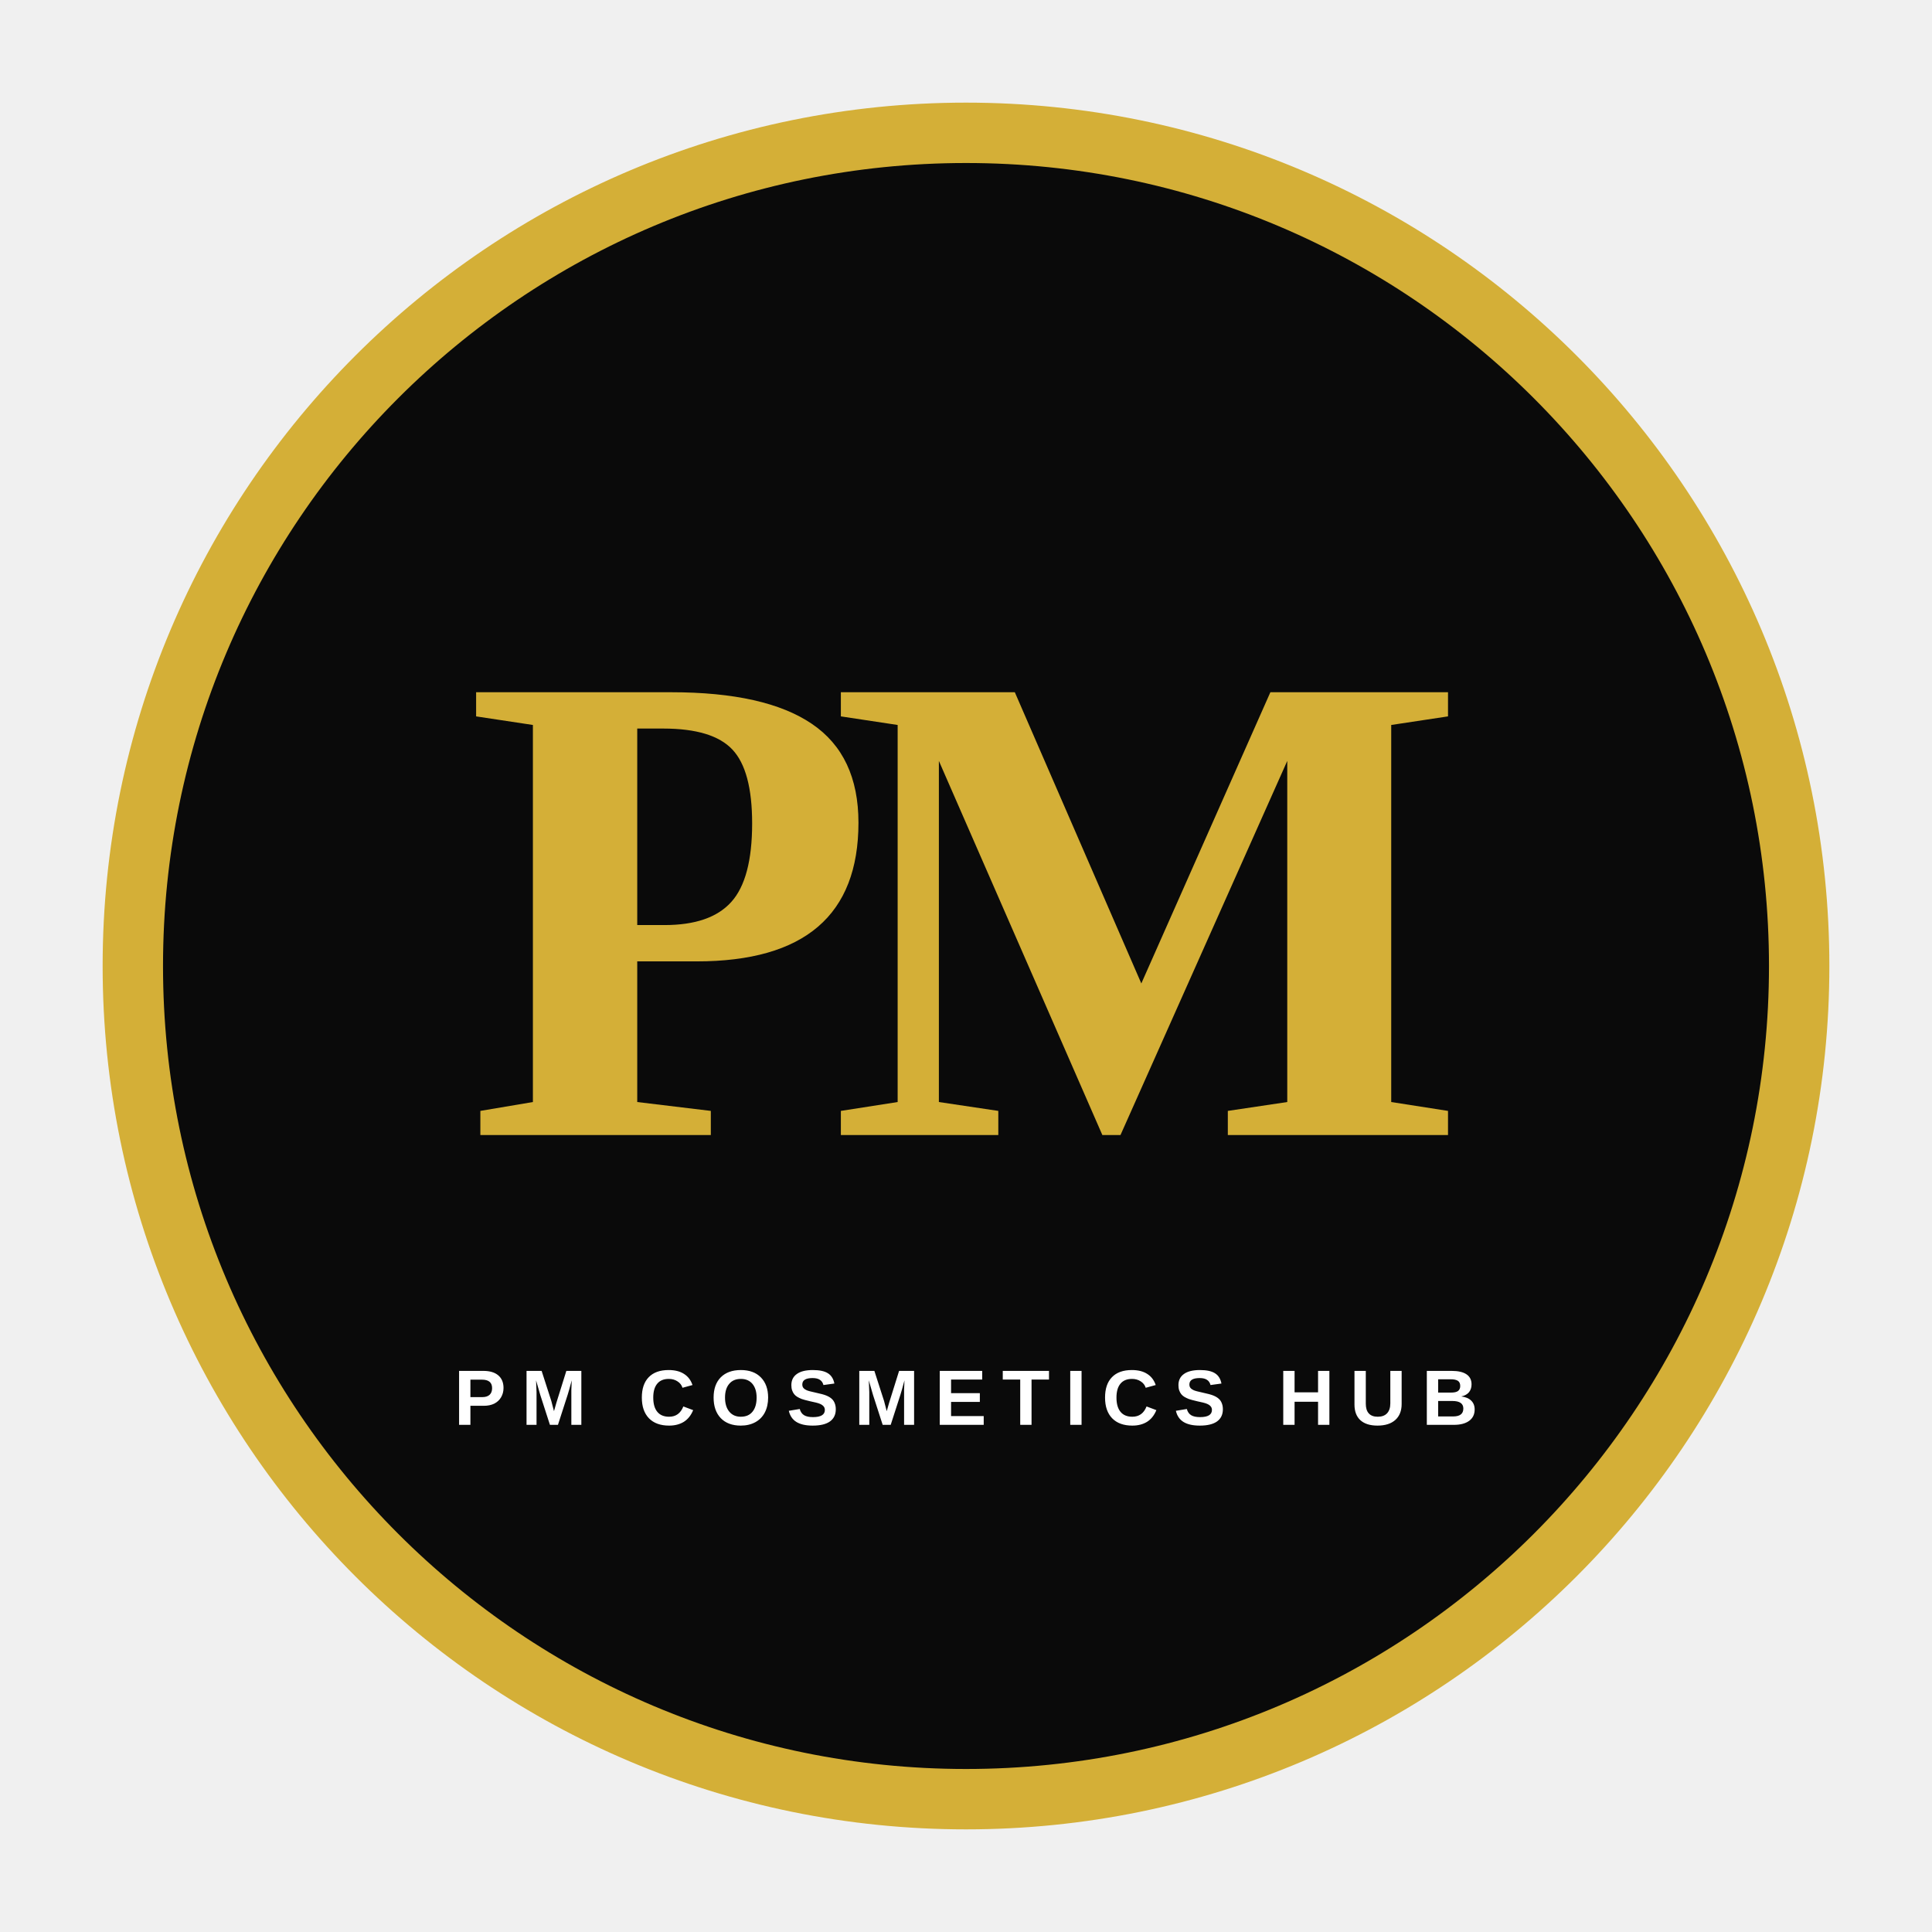
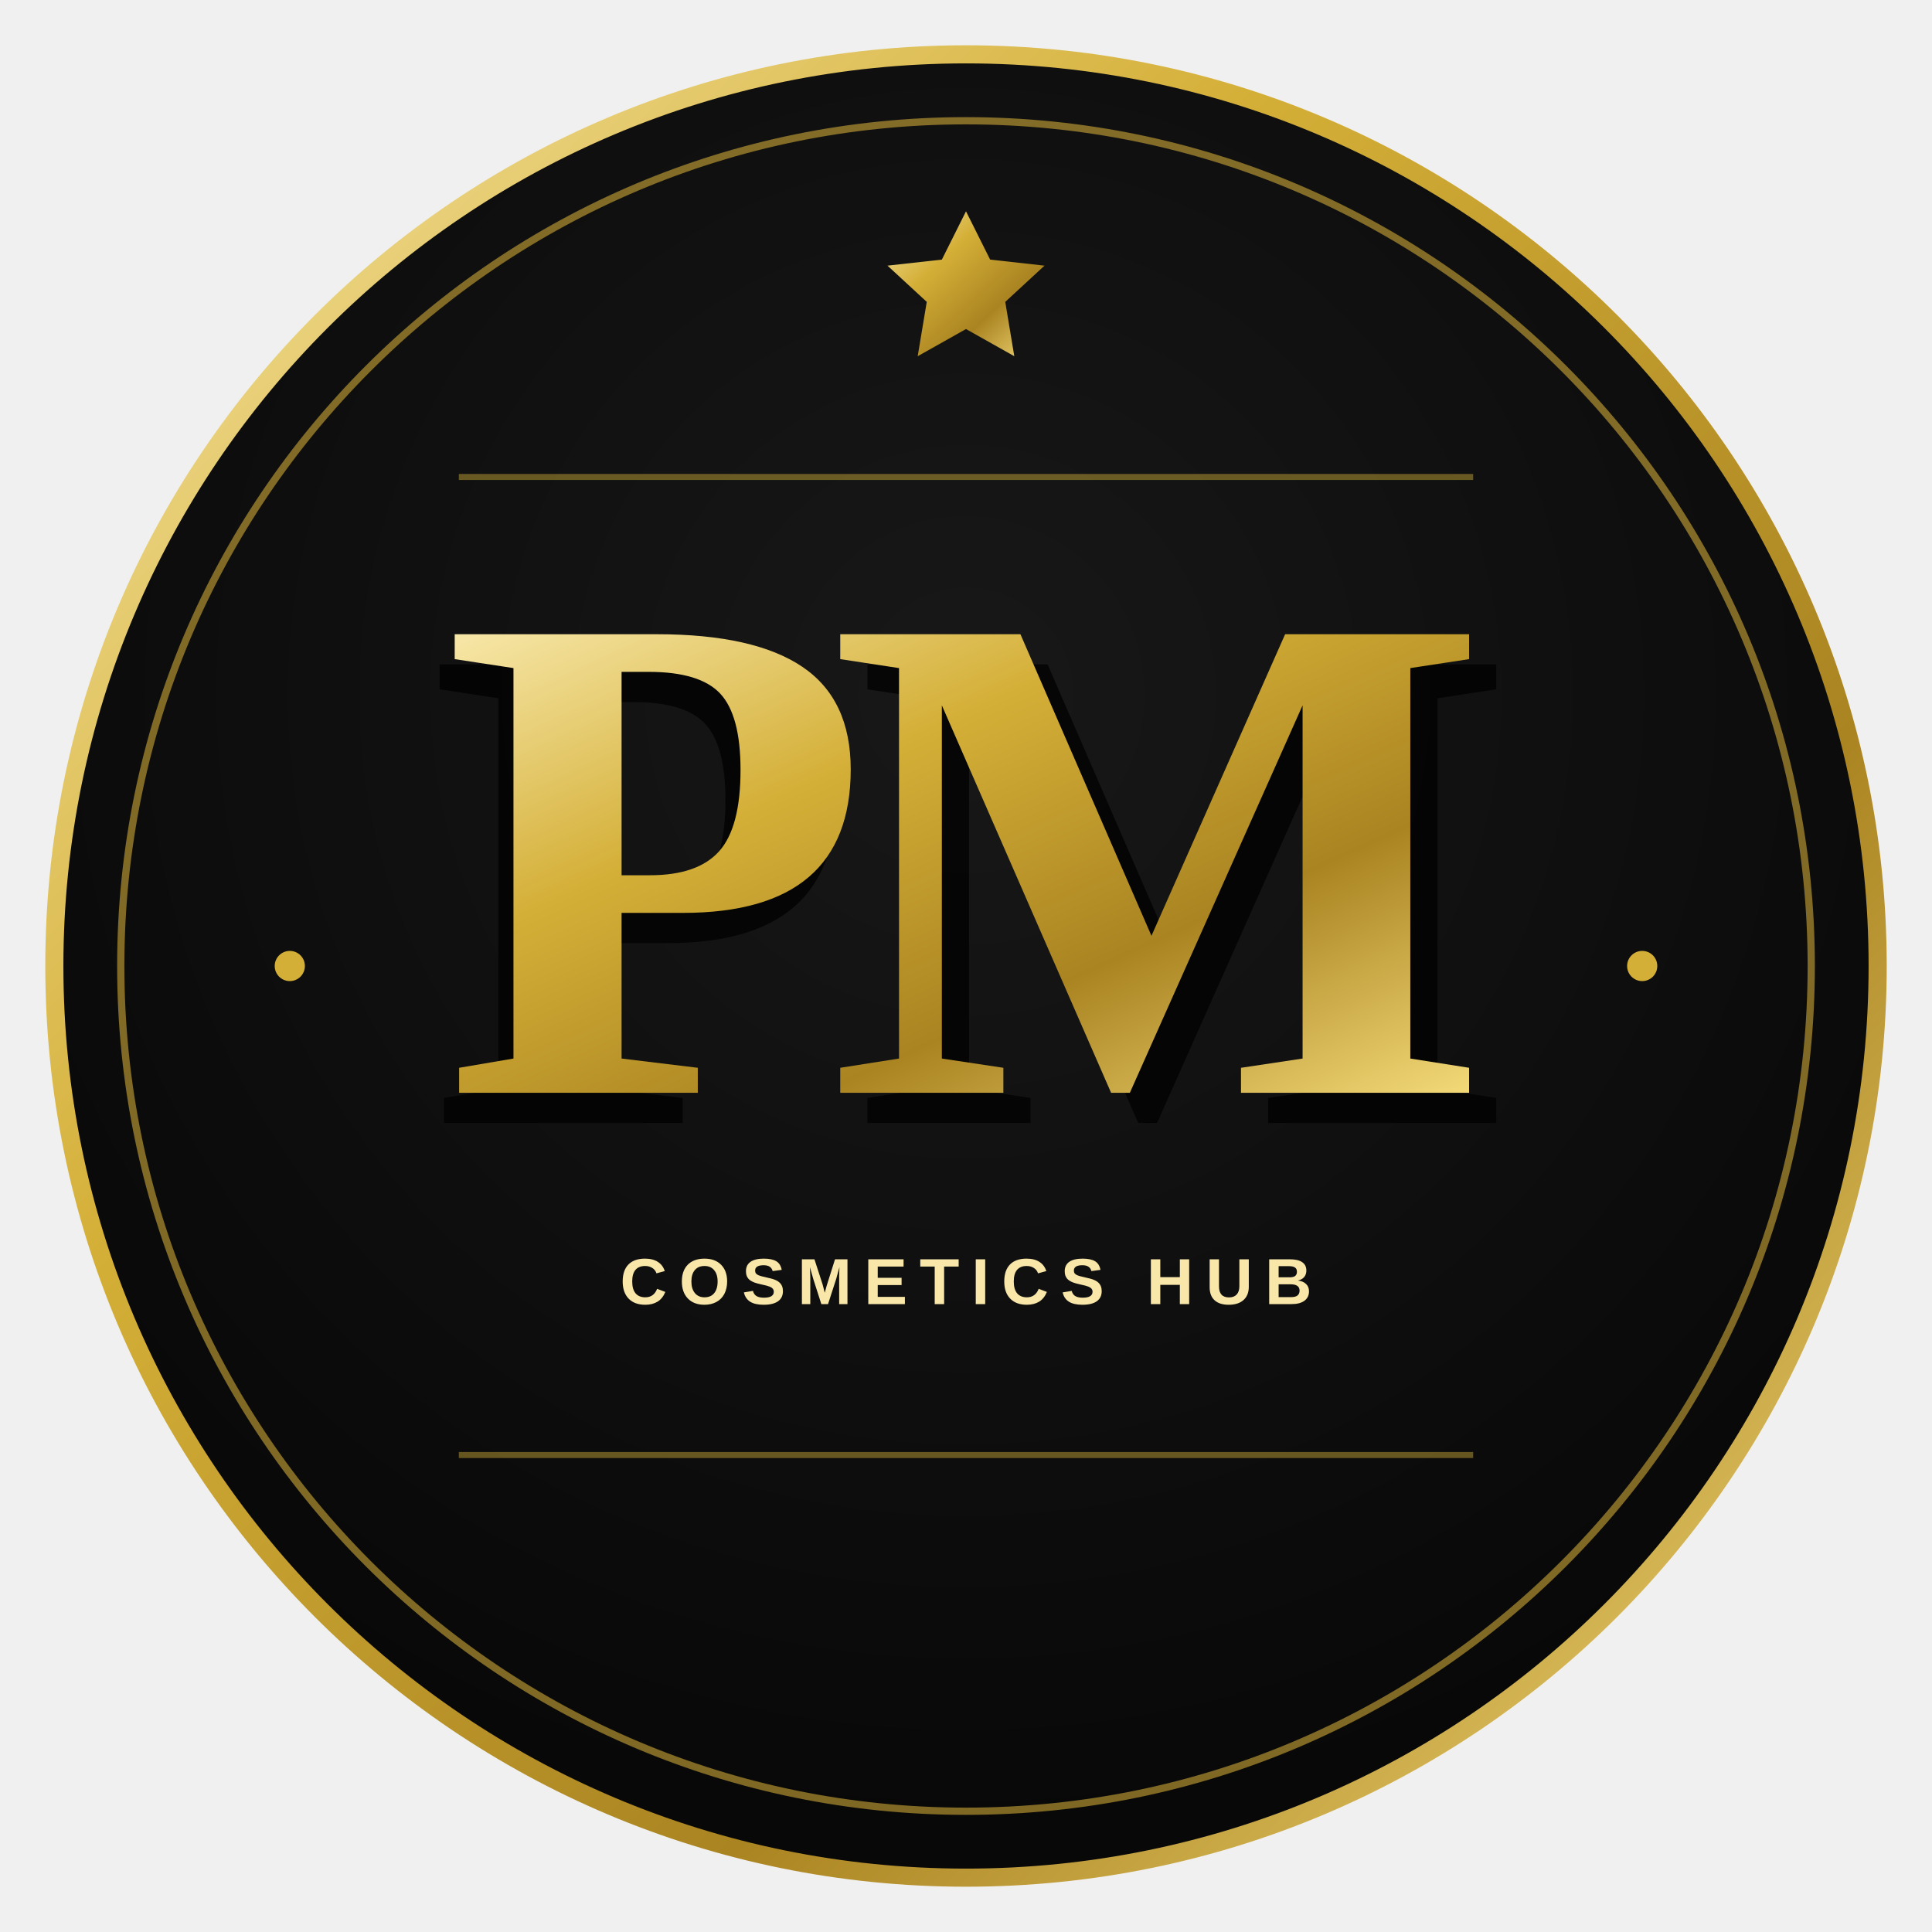
<svg xmlns="http://www.w3.org/2000/svg" viewBox="0 0 320 320" role="img" aria-labelledby="title desc">
-   <circle cx="160" cy="160" r="138" fill="#0A0A0A" stroke="#D4AF37" stroke-width="10" />
-   <text x="160" y="188" text-anchor="middle" font-family="Georgia,Times New Roman,serif" font-size="112" font-weight="700" fill="#D4AF37" letter-spacing="-8">PM</text>
-   <text x="160" y="236" text-anchor="middle" font-family="Arial,sans-serif" font-size="13" font-weight="700" fill="#FFFFFF" letter-spacing="2.5">PM COSMETICS HUB</text>
+   <defs>
+     <linearGradient id="gold" x1="0" y1="0" x2="1" y2="1">
+       <stop offset="0" stop-color="#F7E7A8" />
+       <stop offset=".34" stop-color="#D4AF37" />
+       <stop offset=".68" stop-color="#AA8421" />
+       <stop offset="1" stop-color="#F3D978" />
+     </linearGradient>
+     <radialGradient id="black" cx=".5" cy=".35" r=".75">
+       <stop offset="0" stop-color="#181818" />
+       <stop offset="1" stop-color="#050505" />
+     </radialGradient>
+   </defs>
+   <circle cx="160" cy="160" r="151" fill="url(#black)" stroke="url(#gold)" stroke-width="3" />
+   <circle cx="160" cy="160" r="140" fill="none" stroke="#D4AF37" stroke-opacity=".58" stroke-width="1.2" />
+   <path d="M76 79H244M76 241H244" stroke="#D4AF37" stroke-opacity=".45" stroke-width="1" />
+   <path d="M160 35l4 8 9 1-6.5 6 1.5 9-8-4.5-8 4.5 1.5-9-6.5-6 9-1z" fill="url(#gold)" />
+   <text x="160" y="184" text-anchor="middle" font-family="Georgia,Times New Roman,serif" font-size="116" font-weight="700" fill="#000" opacity=".75" dx="1" dy="2">PM</text>
+   <text x="160" y="181" text-anchor="middle" font-family="Georgia,Times New Roman,serif" font-size="116" font-weight="700" fill="url(#gold)" letter-spacing="-7">PM</text>
+   <text x="160" y="216" text-anchor="middle" font-family="Arial,sans-serif" font-size="10.8" font-weight="700" fill="#F8E7A8" letter-spacing="2">COSMETICS HUB</text>
+   <circle cx="48" cy="160" r="2.5" fill="#D4AF37" />
+   <circle cx="272" cy="160" r="2.5" fill="#D4AF37" />
</svg>
